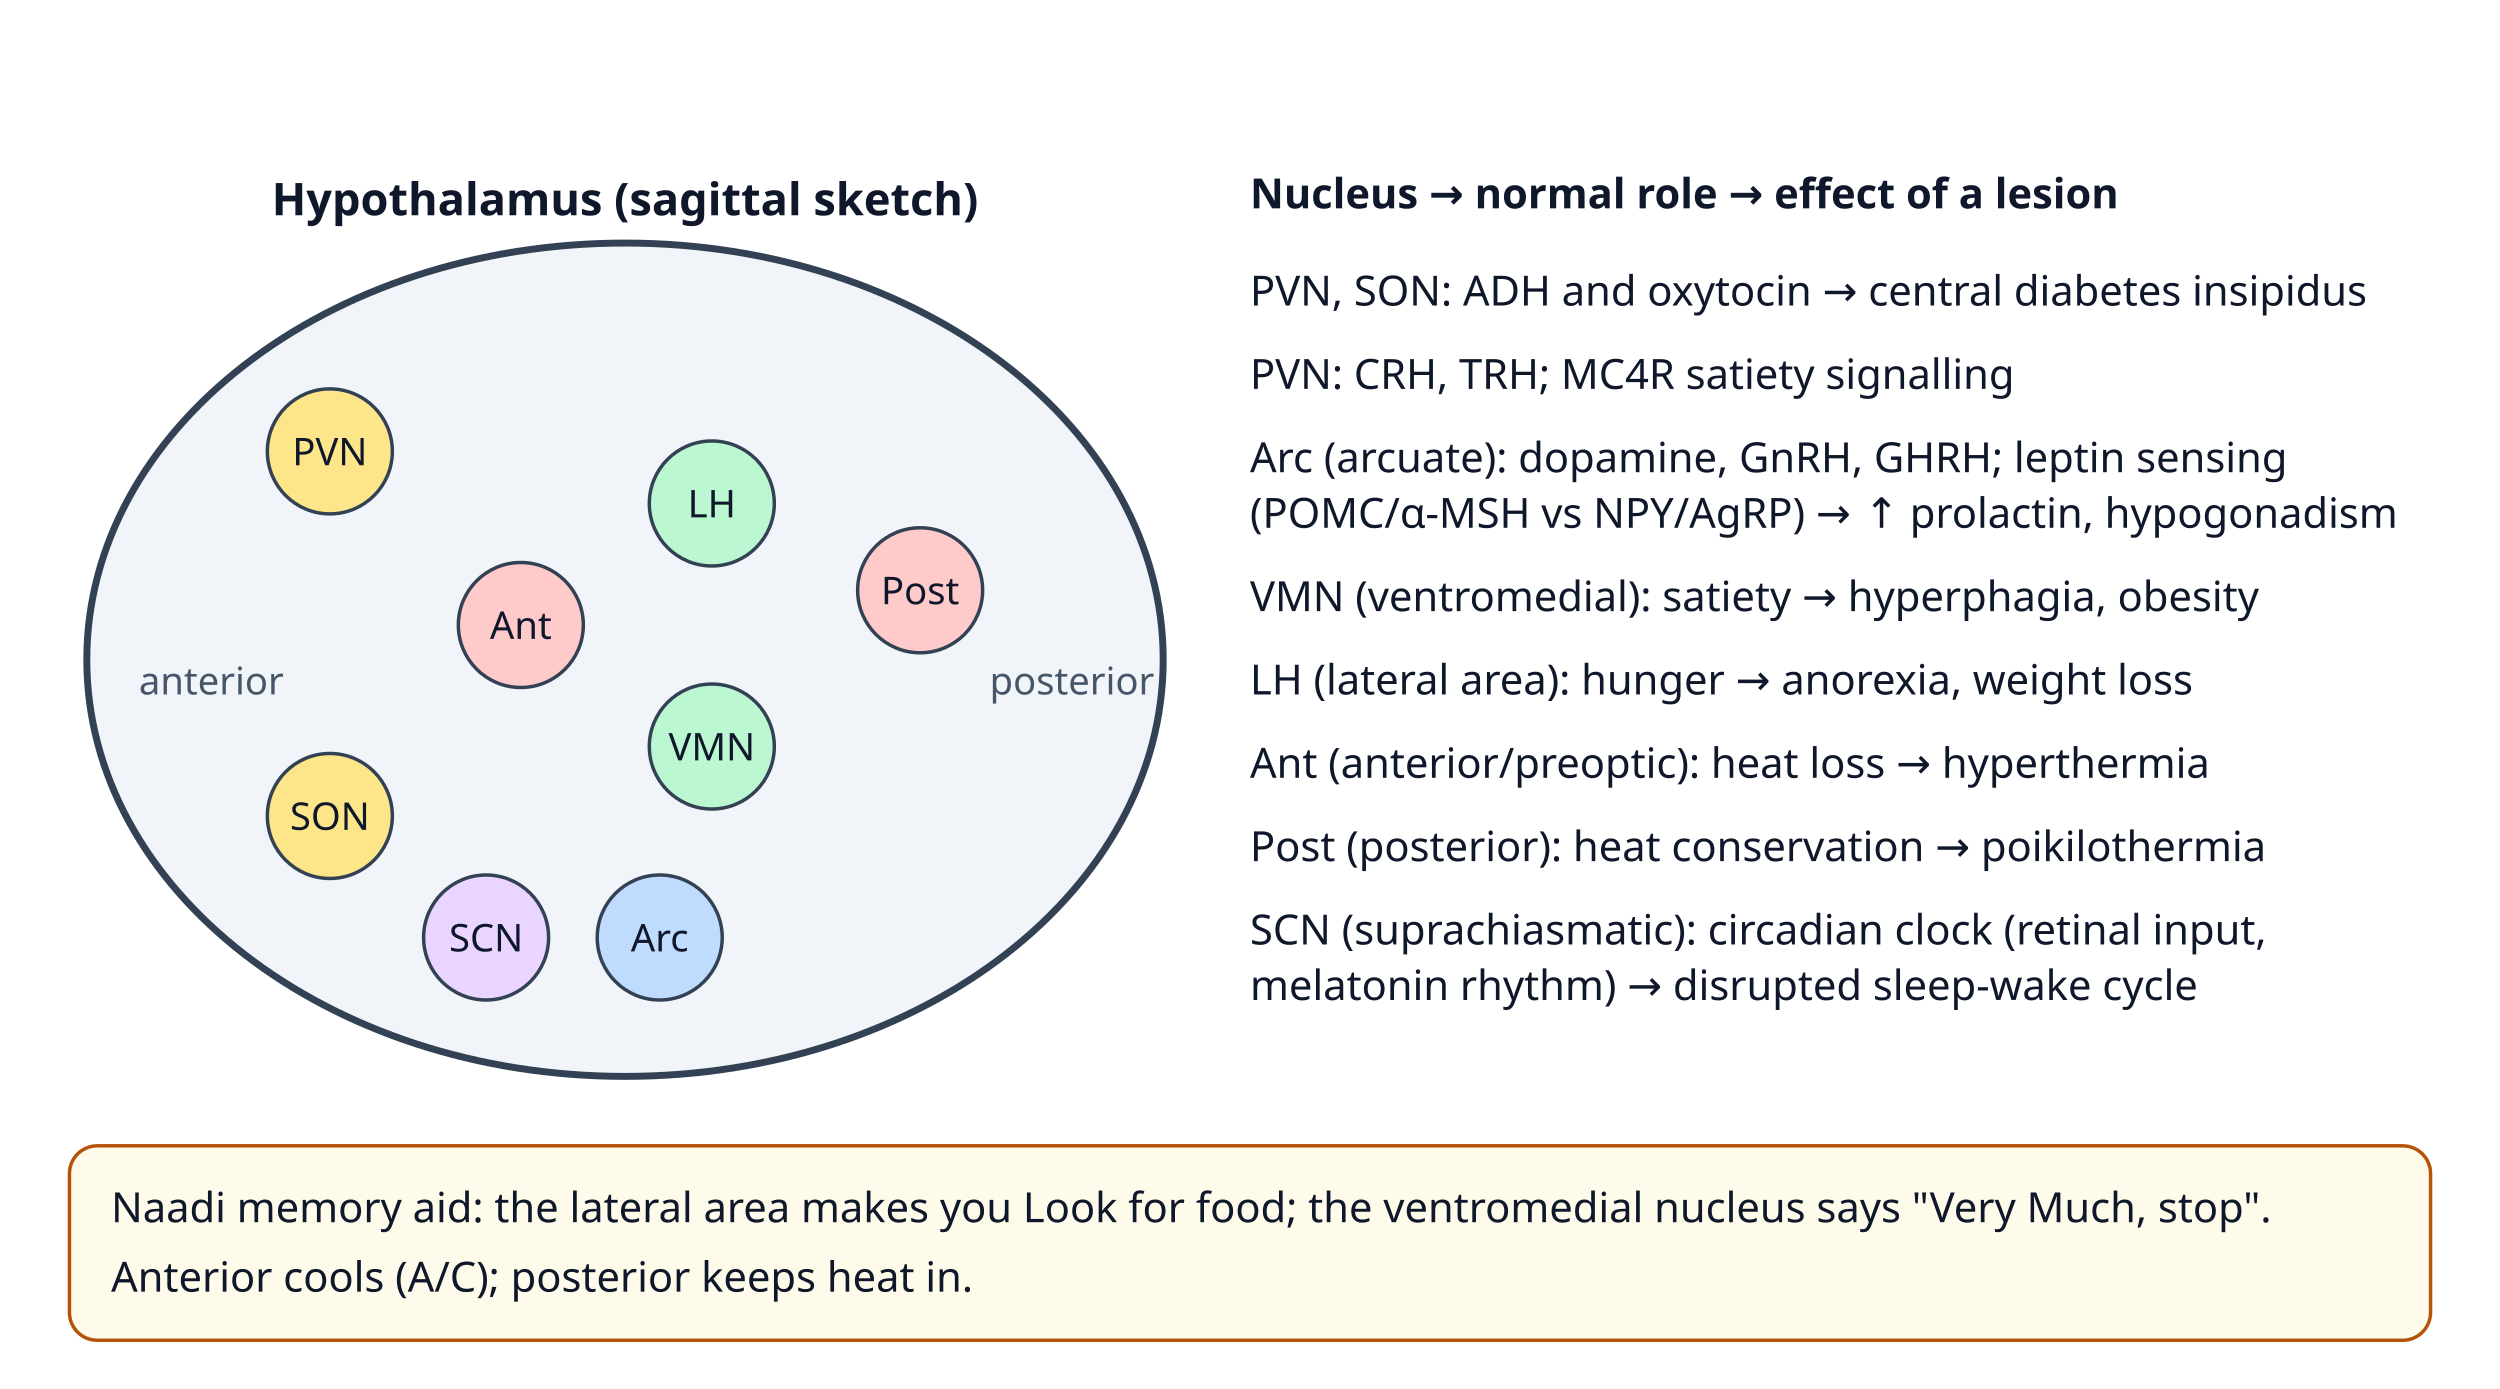
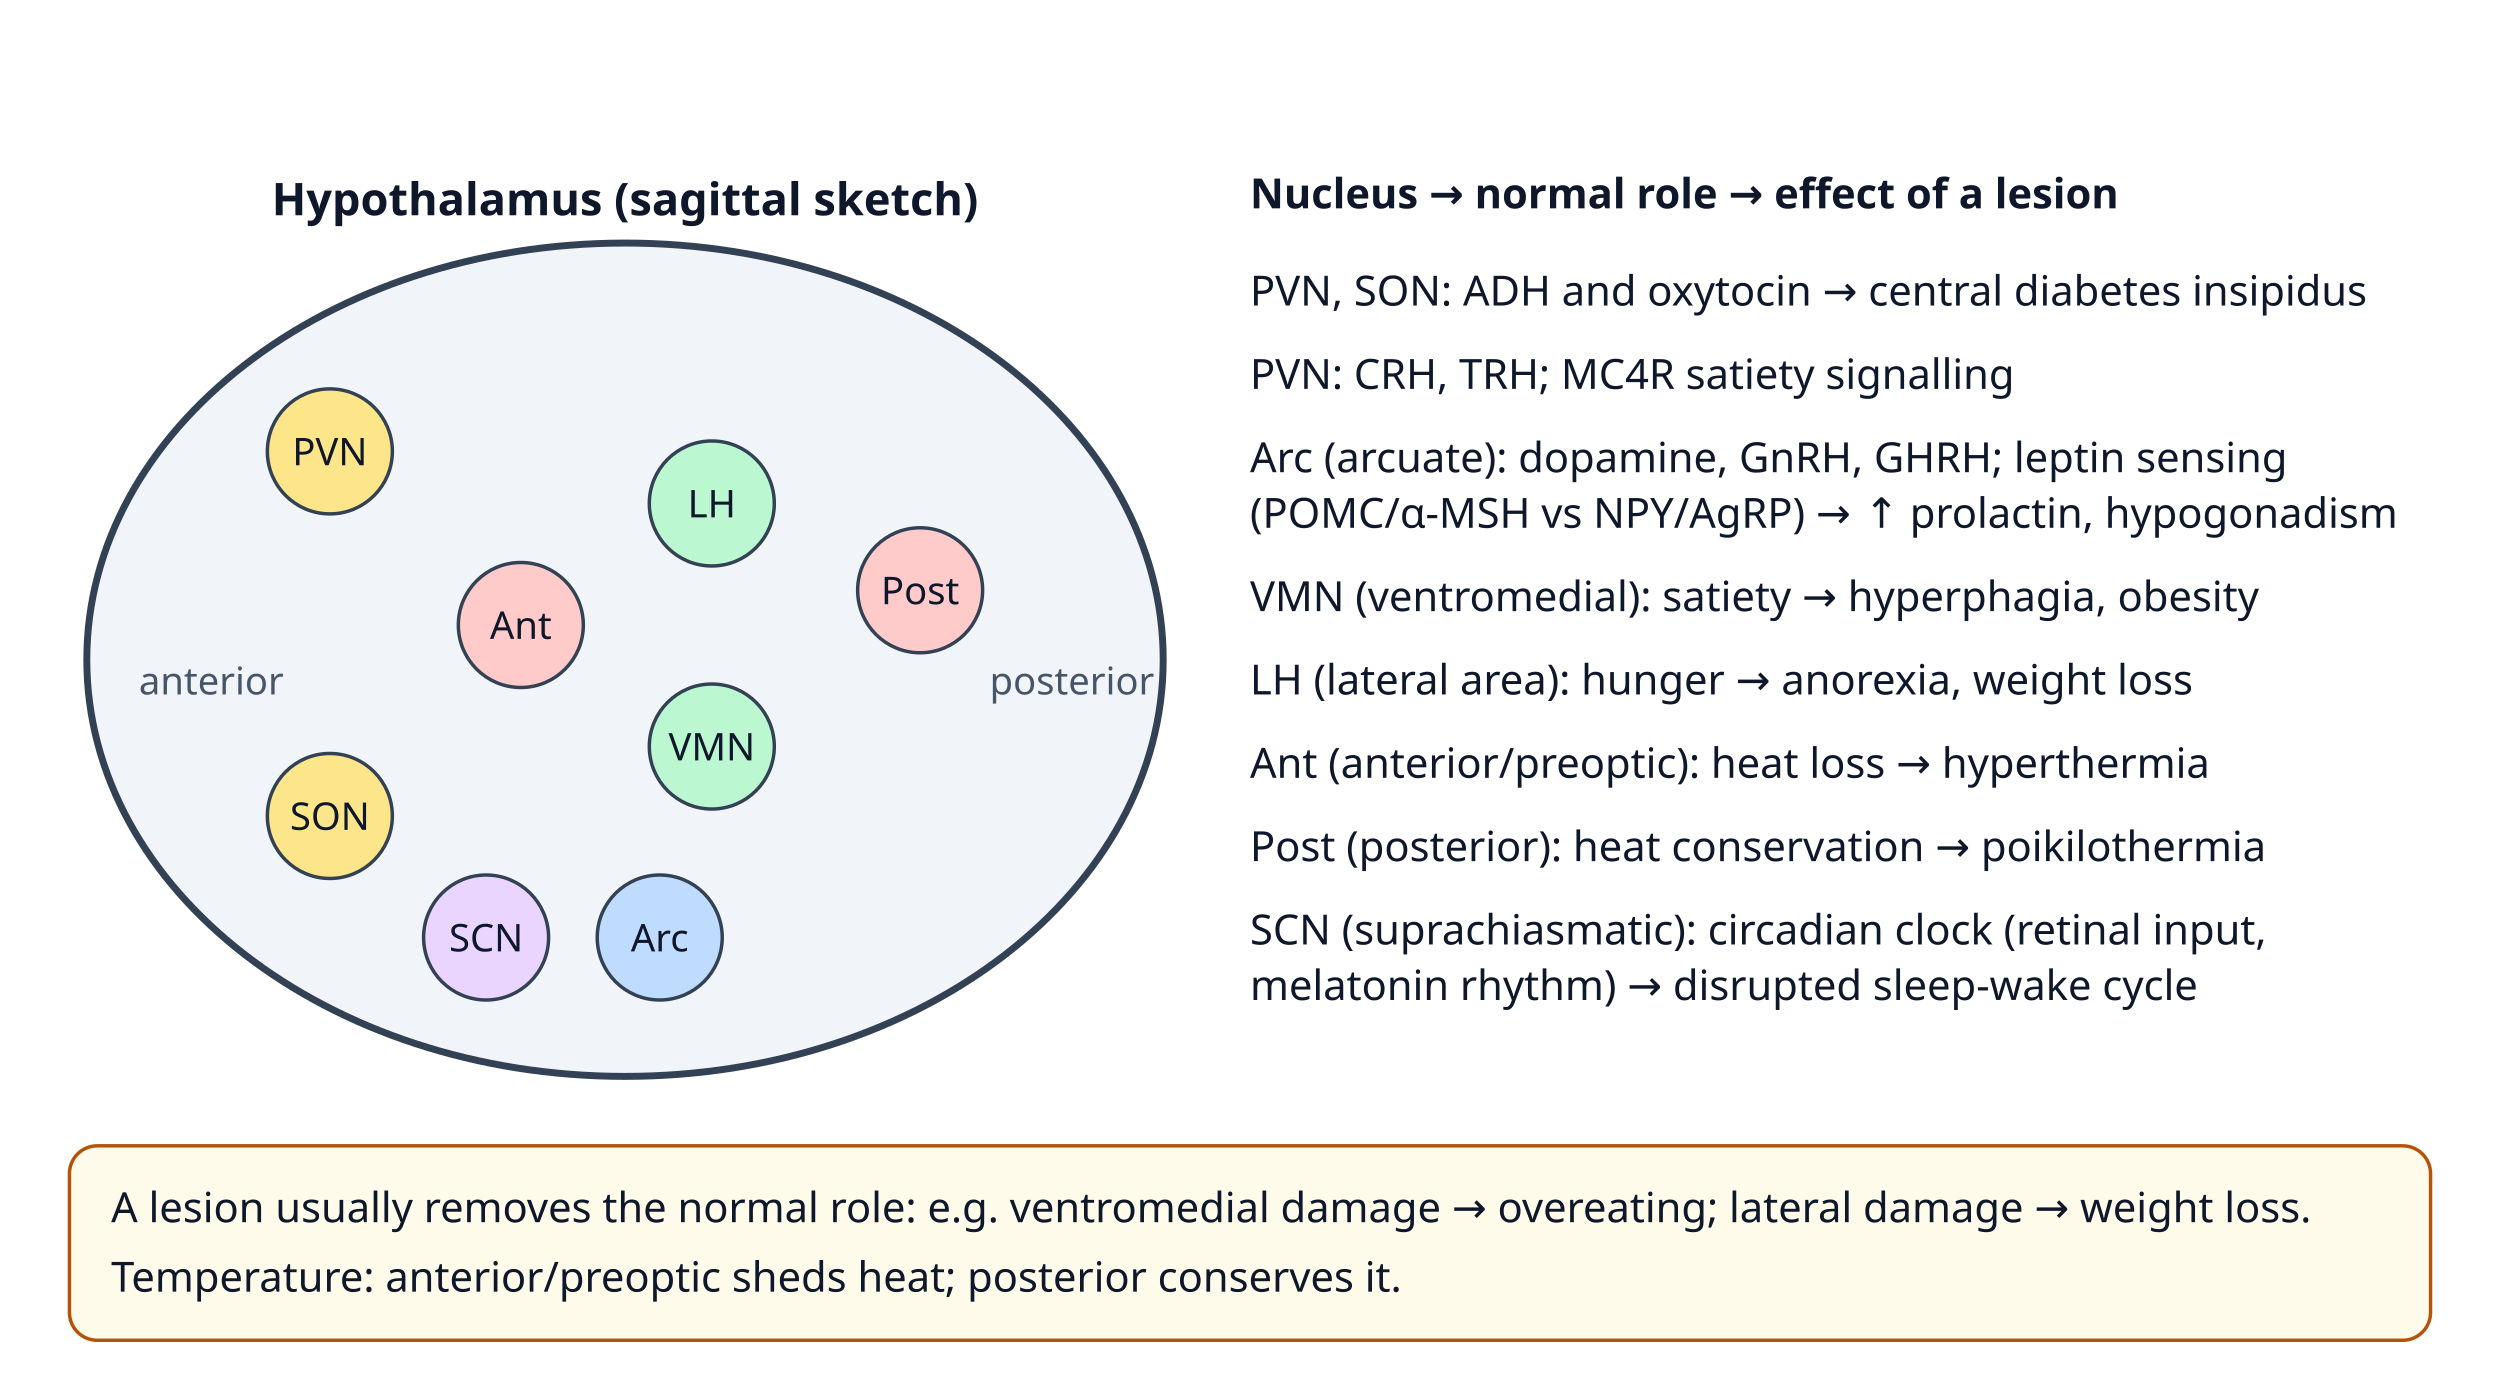
<svg xmlns="http://www.w3.org/2000/svg" viewBox="0 0 720 400" width="720" height="400" role="img" aria-label="Hypothalamic nuclei and what happens when each is damaged">
  <rect x="0" y="0" width="720" height="400" fill="#ffffff" />
  <ellipse cx="180" cy="190" rx="155" ry="120" fill="#f1f5f9" stroke="#334155" stroke-width="2" />
  <text x="180" y="62" font-family="sans-serif" font-size="13" font-weight="bold" fill="#0f172a" text-anchor="middle">Hypothalamus (sagittal sketch)</text>
  <text x="40" y="200" font-family="sans-serif" font-size="11" fill="#475569">anterior</text>
  <text x="285" y="200" font-family="sans-serif" font-size="11" fill="#475569">posterior</text>
  <g font-family="sans-serif" font-size="11" fill="#0f172a" text-anchor="middle">
    <circle cx="95" cy="130" r="18" fill="#fde68a" stroke="#334155" />
    <text x="95" y="134">PVN</text>
    <circle cx="95" cy="235" r="18" fill="#fde68a" stroke="#334155" />
    <text x="95" y="239">SON</text>
    <circle cx="140" cy="270" r="18" fill="#e9d5ff" stroke="#334155" />
    <text x="140" y="274">SCN</text>
    <circle cx="150" cy="180" r="18" fill="#fecaca" stroke="#334155" />
    <text x="150" y="184">Ant</text>
    <circle cx="205" cy="145" r="18" fill="#bbf7d0" stroke="#334155" />
    <text x="205" y="149">LH</text>
    <circle cx="205" cy="215" r="18" fill="#bbf7d0" stroke="#334155" />
    <text x="205" y="219">VMN</text>
    <circle cx="190" cy="270" r="18" fill="#bfdbfe" stroke="#334155" />
    <text x="190" y="274">Arc</text>
    <circle cx="265" cy="170" r="18" fill="#fecaca" stroke="#334155" />
    <text x="265" y="174">Post</text>
  </g>
  <g font-family="sans-serif" font-size="12" fill="#0f172a">
    <text x="360" y="60" font-weight="bold">Nucleus → normal role → effect of a lesion</text>
    <text x="360" y="88">PVN, SON: ADH and oxytocin → central diabetes insipidus</text>
    <text x="360" y="112">PVN: CRH, TRH; MC4R satiety signalling</text>
    <text x="360" y="136">Arc (arcuate): dopamine, GnRH, GHRH; leptin sensing</text>
    <text x="360" y="152">   (POMC/α-MSH vs NPY/AgRP) → ↑ prolactin, hypogonadism</text>
    <text x="360" y="176">VMN (ventromedial): satiety → hyperphagia, obesity</text>
    <text x="360" y="200">LH (lateral area): hunger → anorexia, weight loss</text>
    <text x="360" y="224">Ant (anterior/preoptic): heat loss → hyperthermia</text>
    <text x="360" y="248">Post (posterior): heat conservation → poikilothermia</text>
    <text x="360" y="272">SCN (suprachiasmatic): circadian clock (retinal input,</text>
    <text x="360" y="288">   melatonin rhythm) → disrupted sleep-wake cycle</text>
  </g>
  <rect x="20" y="330" width="680" height="56" rx="8" fill="#fffbeb" stroke="#b45309" />
-   <text x="32" y="352" font-family="sans-serif" font-size="12" fill="#0f172a">Naadi memory aid: the lateral area makes you Look for food; the ventromedial nucleus says "Very Much, stop".</text>
-   <text x="32" y="372" font-family="sans-serif" font-size="12" fill="#0f172a">Anterior cools (A/C); posterior keeps heat in.</text>
+   <text x="32" y="352" font-family="sans-serif" font-size="12" fill="#0f172a">A lesion usually removes the normal role: e.g. ventromedial damage → overeating; lateral damage → weight loss.</text>
+   <text x="32" y="372" font-family="sans-serif" font-size="12" fill="#0f172a">Temperature: anterior/preoptic sheds heat; posterior conserves it.</text>
</svg>
